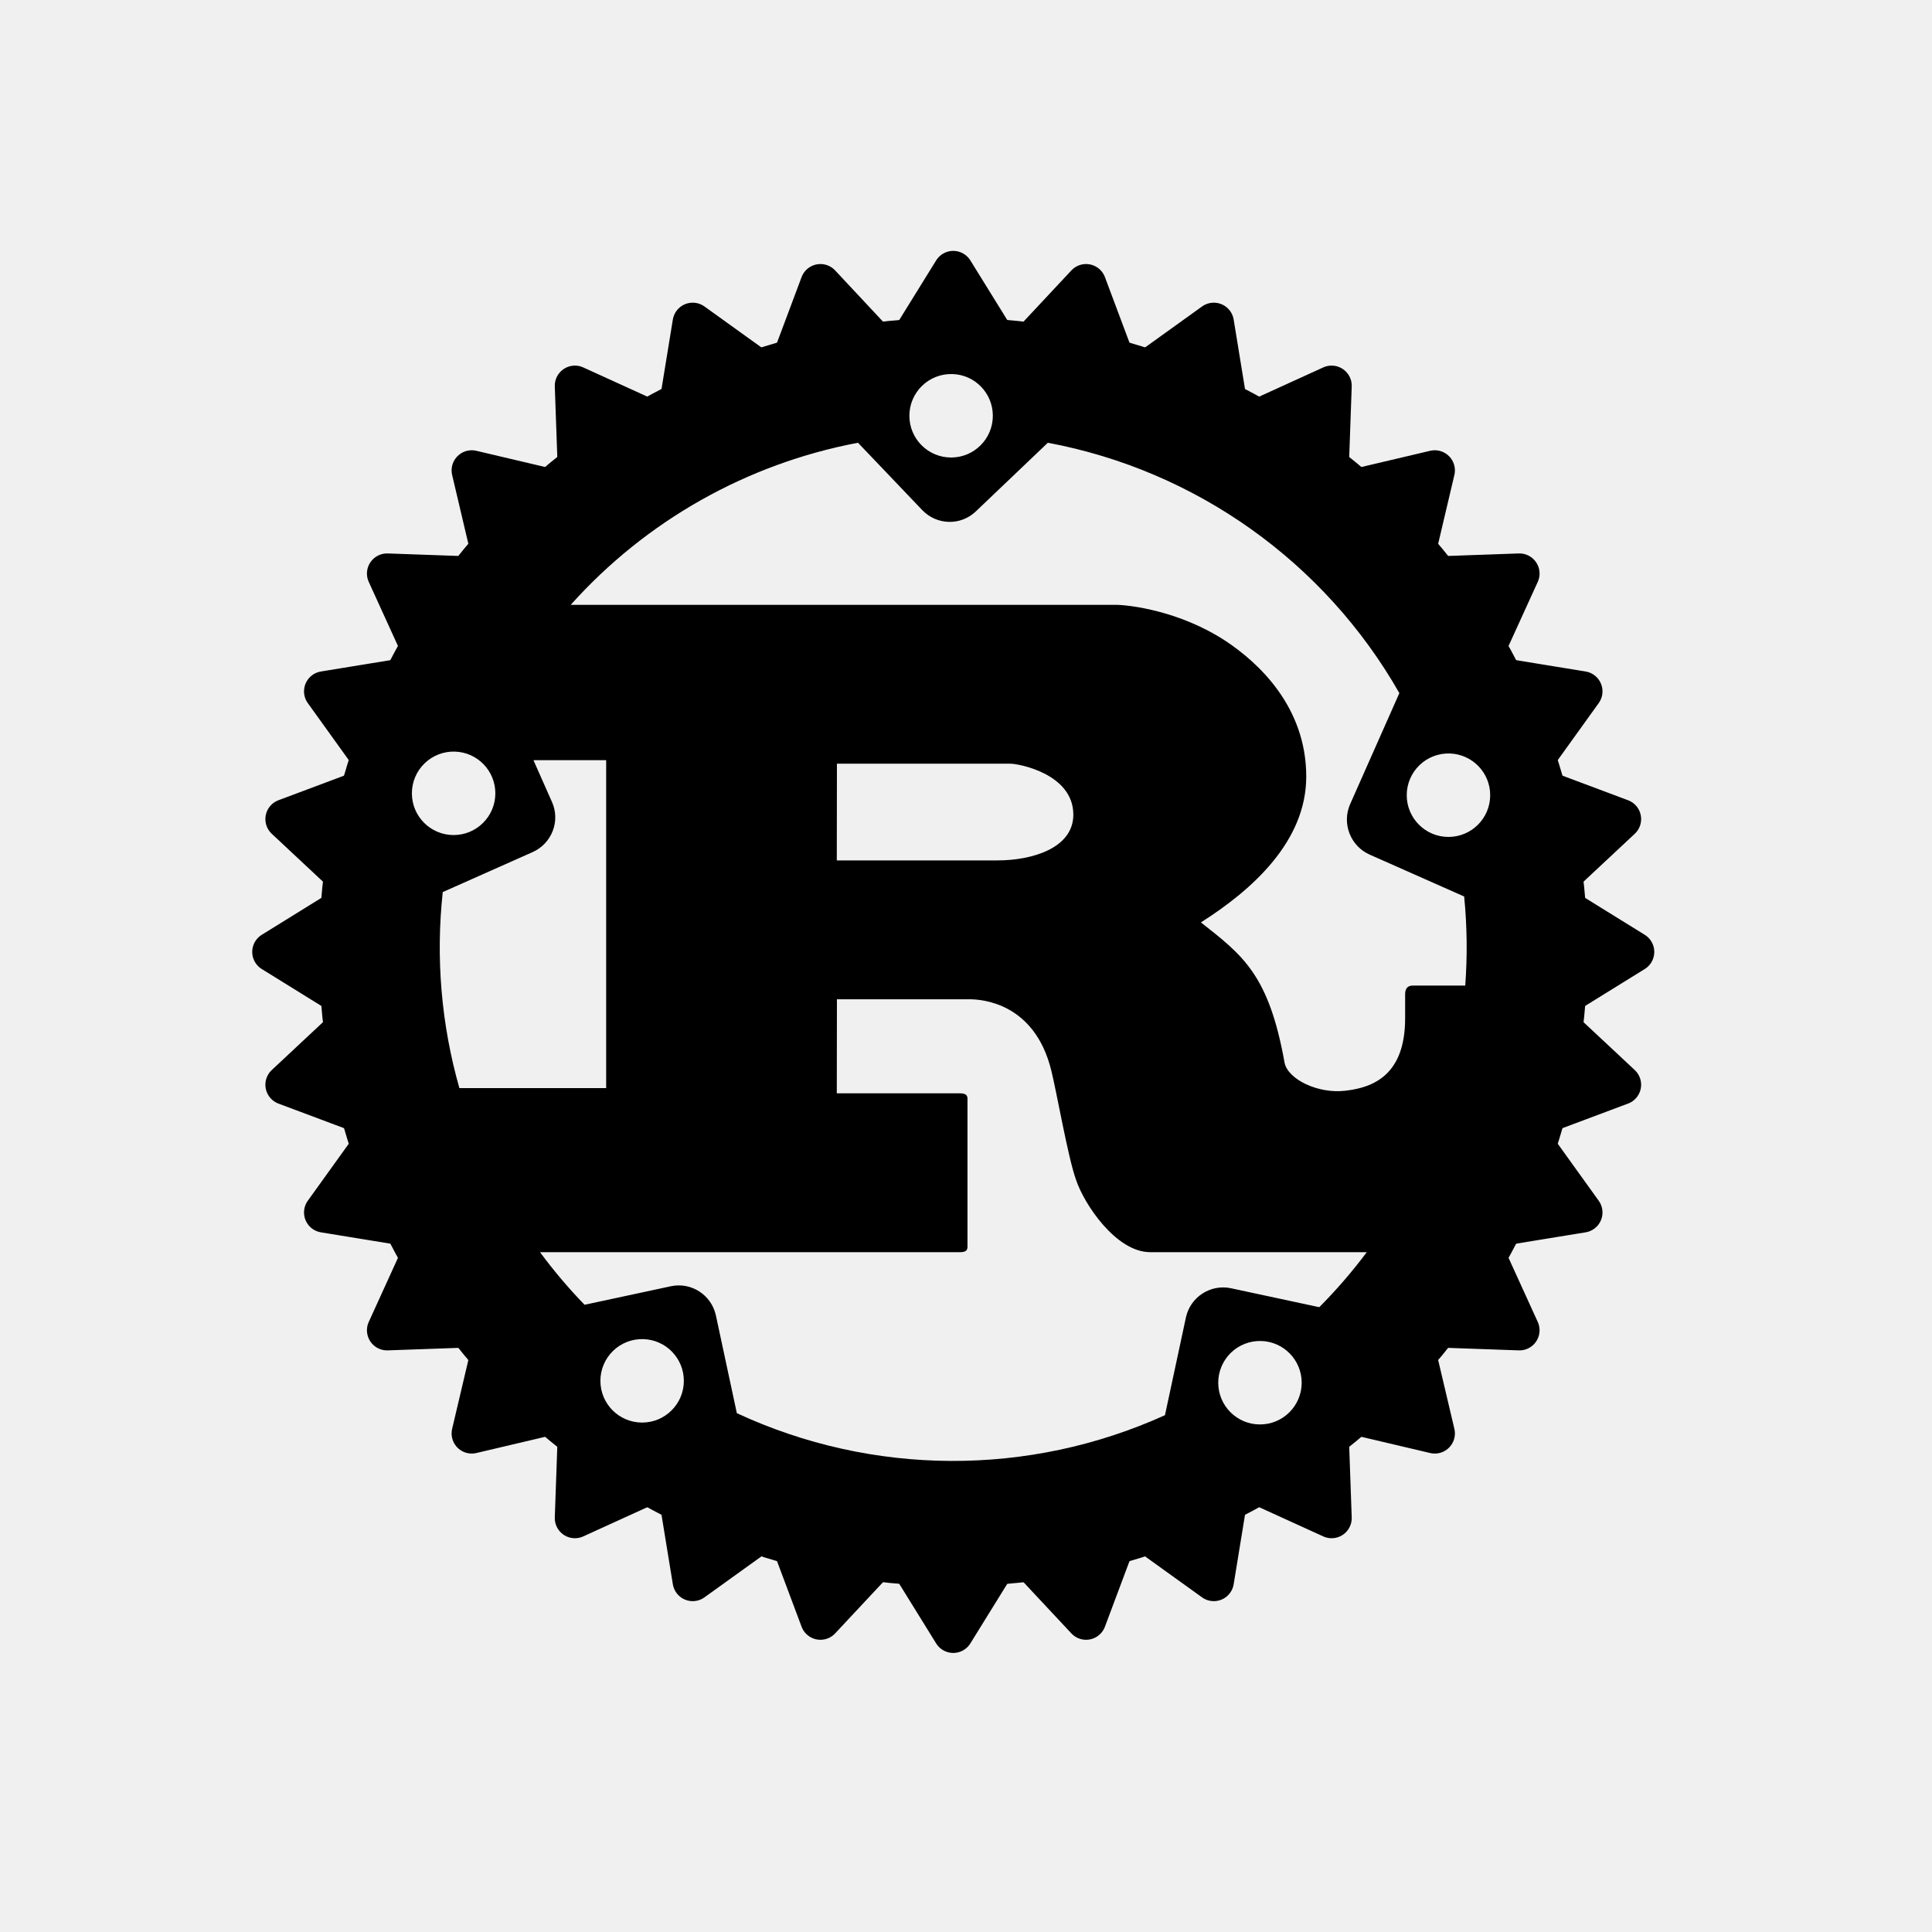
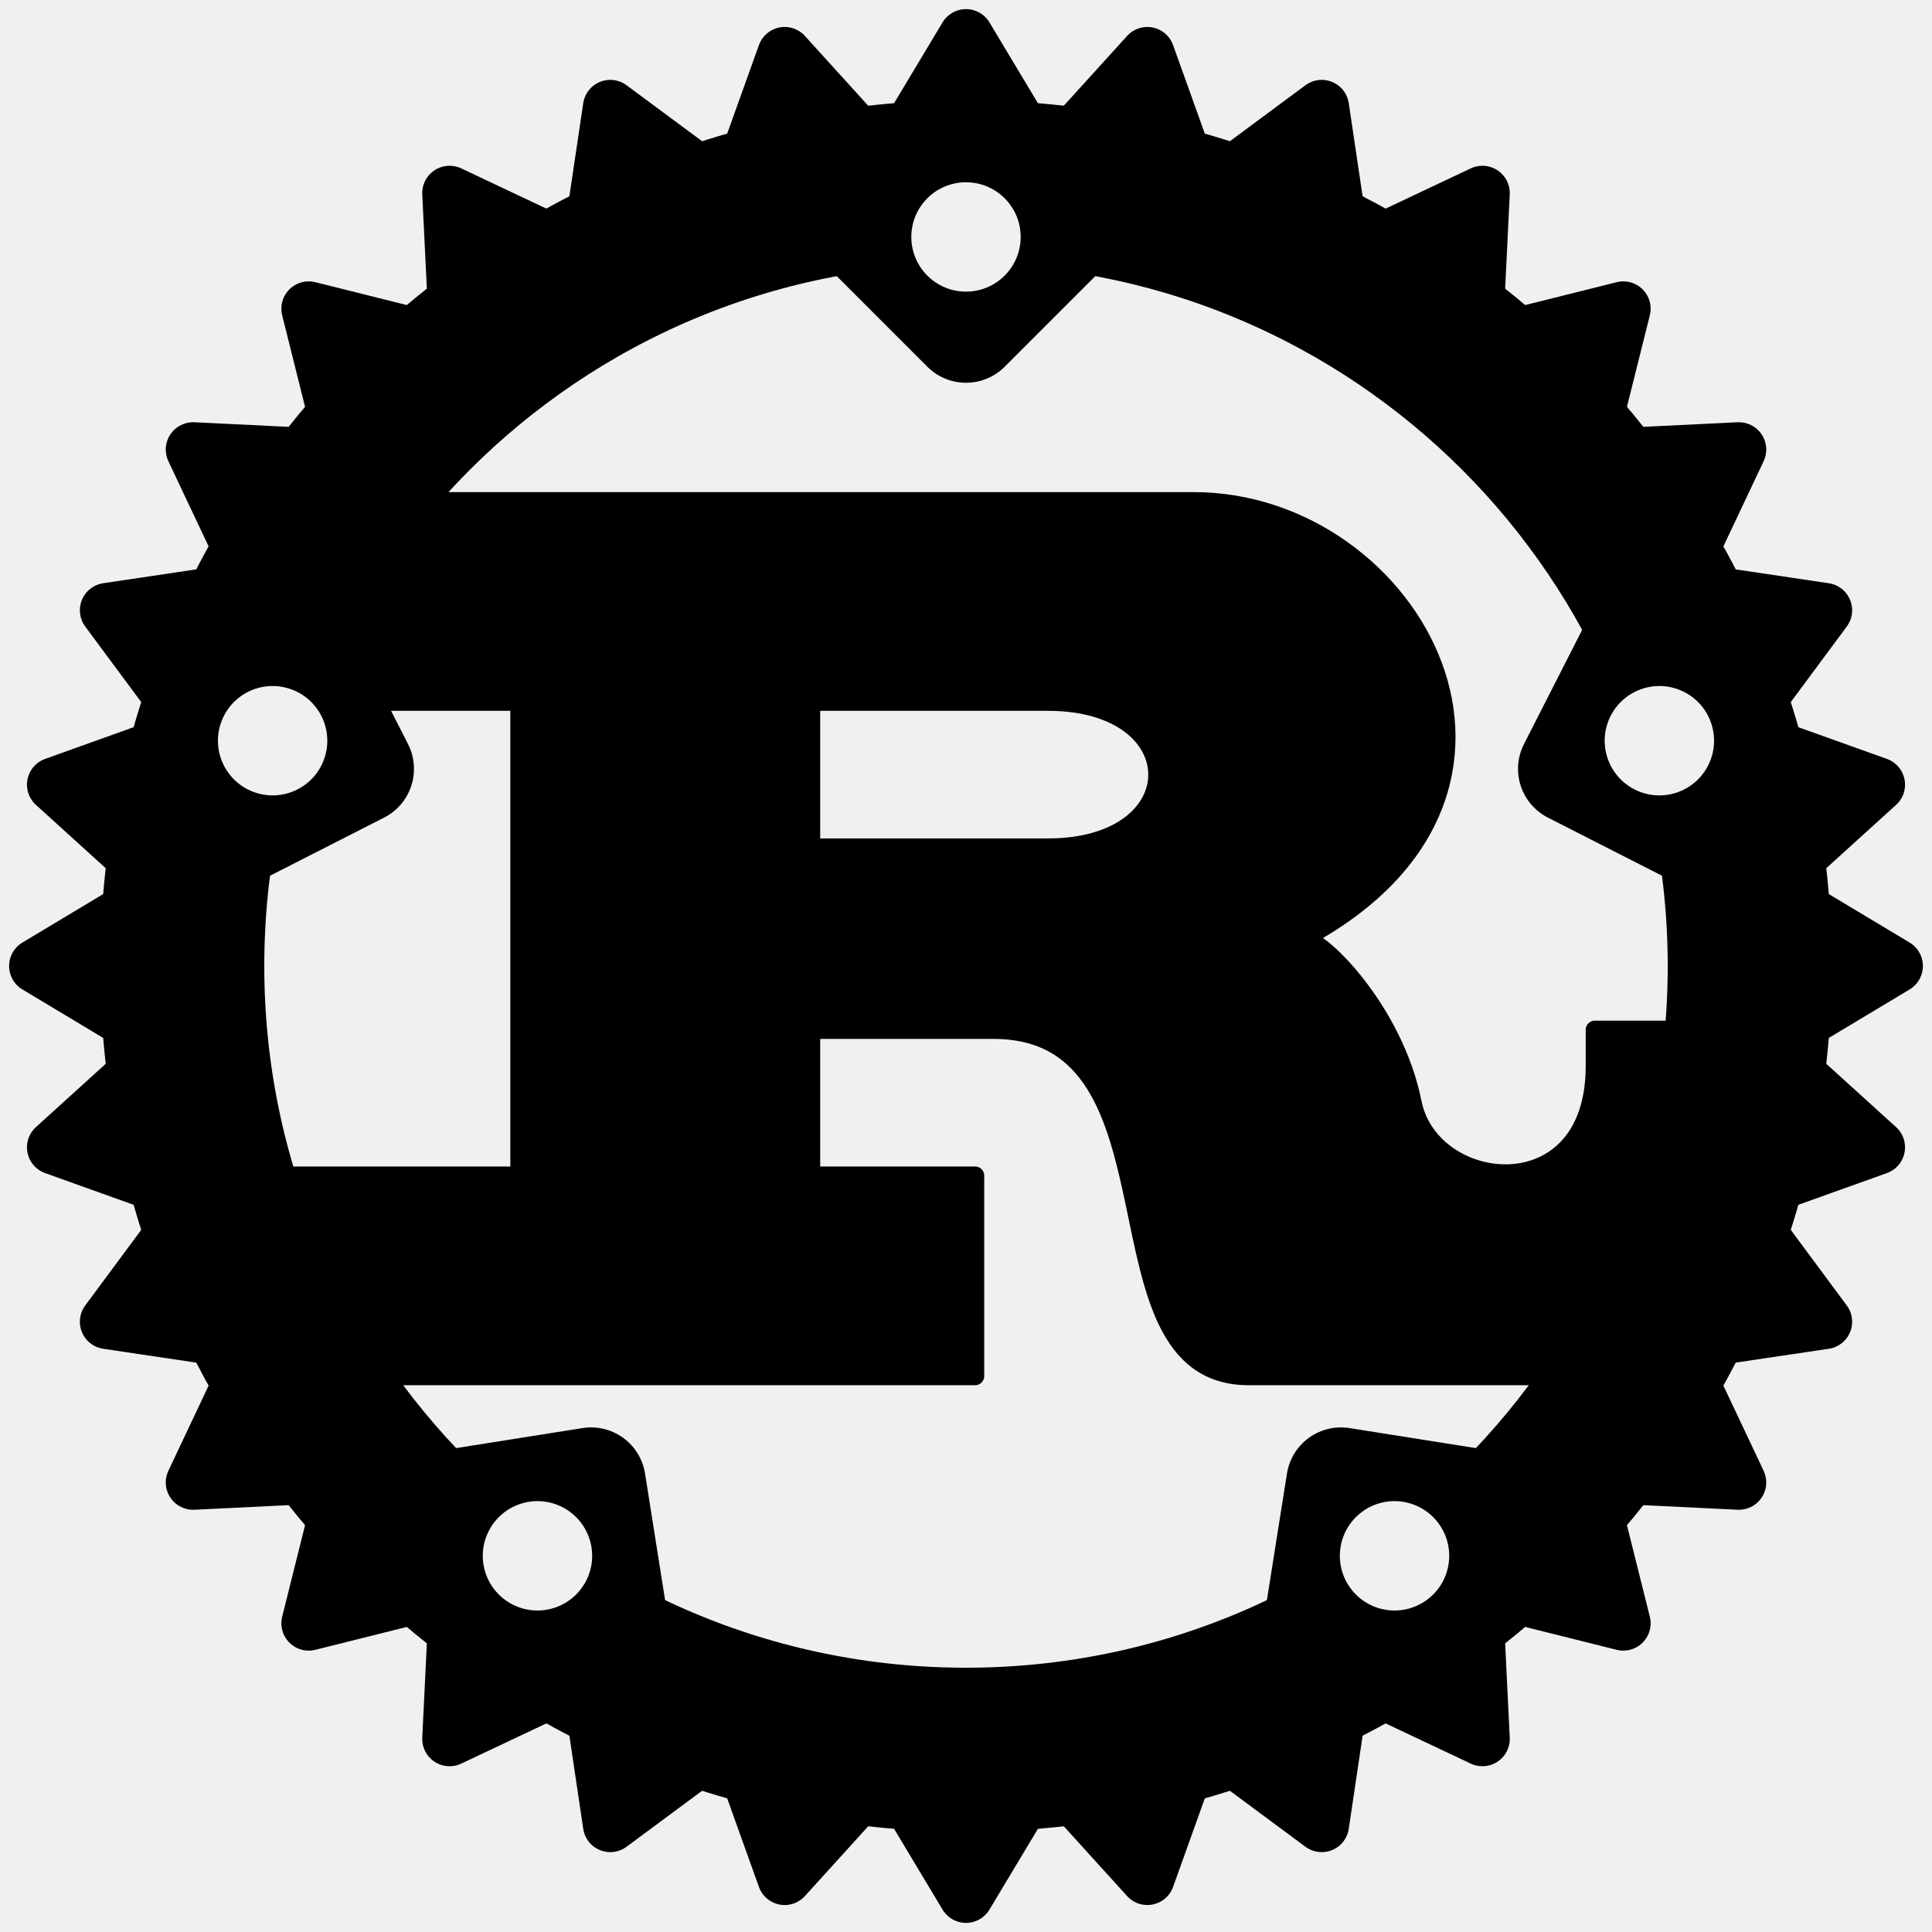
- <svg xmlns="http://www.w3.org/2000/svg" height="144" width="144">
-   <path d="m71.05 23.68c-26.06 0-47.27 21.22-47.27 47.27s21.22 47.27 47.27 47.27 47.27-21.22 47.27-47.27-21.22-47.27-47.27-47.27zm-.07 4.2a3.1 3.11 0 0 1 3.02 3.11 3.11 3.11 0 0 1 -6.22 0 3.11 3.11 0 0 1 3.2-3.11zm7.12 5.12a38.27 38.27 0 0 1 26.2 18.66l-3.67 8.28c-.63 1.43.02 3.11 1.44 3.75l7.06 3.13a38.27 38.27 0 0 1 .08 6.64h-3.93c-.39 0-.55.26-.55.64v1.8c0 4.24-2.39 5.17-4.49 5.4-2 .23-4.21-.84-4.49-2.06-1.18-6.63-3.14-8.04-6.24-10.49 3.85-2.44 7.85-6.05 7.85-10.87 0-5.21-3.57-8.49-6-10.1-3.42-2.25-7.2-2.7-8.22-2.7h-40.6a38.27 38.27 0 0 1 21.41-12.08l4.79 5.02c1.08 1.13 2.87 1.18 4 .09zm-44.2 23.02a3.11 3.11 0 0 1 3.02 3.11 3.11 3.11 0 0 1 -6.22 0 3.11 3.11 0 0 1 3.2-3.11zm74.15.14a3.11 3.11 0 0 1 3.02 3.11 3.11 3.11 0 0 1 -6.22 0 3.11 3.11 0 0 1 3.2-3.11zm-68.29.5h5.42v24.44h-10.94a38.27 38.27 0 0 1 -1.24-14.61l6.7-2.98c1.43-.64 2.08-2.31 1.44-3.74zm22.62.26h12.91c.67 0 4.71.77 4.71 3.8 0 2.51-3.1 3.41-5.65 3.41h-11.98zm0 17.56h9.89c.9 0 4.83.26 6.08 5.28.39 1.54 1.26 6.56 1.85 8.17.59 1.8 2.98 5.4 5.53 5.4h16.14a38.27 38.27 0 0 1 -3.54 4.1l-6.57-1.41c-1.53-.33-3.04.65-3.37 2.18l-1.56 7.28a38.27 38.27 0 0 1 -31.91-.15l-1.56-7.28c-.33-1.53-1.83-2.51-3.36-2.18l-6.43 1.38a38.27 38.27 0 0 1 -3.32-3.92h31.27c.35 0 .59-.06.59-.39v-11.06c0-.32-.24-.39-.59-.39h-9.15zm-14.43 25.33a3.11 3.11 0 0 1 3.02 3.11 3.11 3.11 0 0 1 -6.22 0 3.11 3.11 0 0 1 3.2-3.11zm46.05.14a3.11 3.11 0 0 1 3.02 3.11 3.11 3.11 0 0 1 -6.22 0 3.11 3.11 0 0 1 3.2-3.11z" />
-   <path d="m115.68 70.95a44.63 44.63 0 0 1 -44.63 44.63 44.63 44.63 0 0 1 -44.63-44.63 44.63 44.63 0 0 1 44.63-44.63 44.63 44.63 0 0 1 44.63 44.63zm-.84-4.31 6.96 4.31-6.96 4.31 5.98 5.59-7.66 2.87 4.78 6.65-8.09 1.32 3.4 7.46-8.19-.29 1.88 7.98-7.98-1.88.29 8.19-7.46-3.4-1.32 8.09-6.65-4.78-2.87 7.66-5.59-5.98-4.31 6.96-4.31-6.96-5.59 5.98-2.87-7.66-6.65 4.78-1.32-8.09-7.46 3.4.29-8.19-7.98 1.88 1.88-7.98-8.19.29 3.4-7.46-8.09-1.32 4.78-6.65-7.66-2.87 5.98-5.59-6.96-4.31 6.96-4.31-5.98-5.59 7.66-2.87-4.78-6.65 8.09-1.32-3.4-7.46 8.19.29-1.88-7.98 7.98 1.88-.29-8.19 7.46 3.4 1.32-8.09 6.65 4.78 2.87-7.66 5.59 5.98 4.31-6.96 4.31 6.96 5.59-5.98 2.87 7.66 6.65-4.78 1.32 8.09 7.46-3.4-.29 8.19 7.98-1.88-1.88 7.98 8.19-.29-3.4 7.46 8.09 1.32-4.78 6.65 7.66 2.87z" fill-rule="evenodd" stroke="#000" stroke-linecap="round" stroke-linejoin="round" stroke-width="3" />
+ <svg xmlns="http://www.w3.org/2000/svg" xmlns:xlink="http://www.w3.org/1999/xlink" version="1.1" height="106" width="106">
+   <g id="logo" transform="translate(53, 53)">
+     <path id="r" transform="translate(0.5, 0.5)" stroke="black" stroke-width="1" stroke-linejoin="round" d="     M -9,-15 H 4 C 12,-15 12,-7 4,-7 H -9 Z     M -40,22 H 0 V 11 H -9 V 3 H 1 C 12,3 6,22 15,22 H 40     V 3 H 34 V 5 C 34,13 25,12 24,7 C 23,2 19,-2 18,-2 C 33,-10 24,-26 12,-26 H -35     V -15 H -25 V 11 H -40 Z" />
+     <g id="gear" mask="url(#holes)">
+       <circle r="43" fill="none" stroke="black" stroke-width="9" />
+       <g id="cogs">
+         <polygon id="cog" stroke="black" stroke-width="3" stroke-linejoin="round" points="46,3 51,0 46,-3" />
+         <use xlink:href="#cog" transform="rotate(11.25)" />
+         <use xlink:href="#cog" transform="rotate(22.50)" />
+         <use xlink:href="#cog" transform="rotate(33.75)" />
+         <use xlink:href="#cog" transform="rotate(45.00)" />
+         <use xlink:href="#cog" transform="rotate(56.25)" />
+         <use xlink:href="#cog" transform="rotate(67.50)" />
+         <use xlink:href="#cog" transform="rotate(78.75)" />
+         <use xlink:href="#cog" transform="rotate(90.00)" />
+         <use xlink:href="#cog" transform="rotate(101.25)" />
+         <use xlink:href="#cog" transform="rotate(112.50)" />
+         <use xlink:href="#cog" transform="rotate(123.75)" />
+         <use xlink:href="#cog" transform="rotate(135.00)" />
+         <use xlink:href="#cog" transform="rotate(146.25)" />
+         <use xlink:href="#cog" transform="rotate(157.50)" />
+         <use xlink:href="#cog" transform="rotate(168.75)" />
+         <use xlink:href="#cog" transform="rotate(180.00)" />
+         <use xlink:href="#cog" transform="rotate(191.25)" />
+         <use xlink:href="#cog" transform="rotate(202.50)" />
+         <use xlink:href="#cog" transform="rotate(213.75)" />
+         <use xlink:href="#cog" transform="rotate(225.00)" />
+         <use xlink:href="#cog" transform="rotate(236.25)" />
+         <use xlink:href="#cog" transform="rotate(247.50)" />
+         <use xlink:href="#cog" transform="rotate(258.75)" />
+         <use xlink:href="#cog" transform="rotate(270.00)" />
+         <use xlink:href="#cog" transform="rotate(281.25)" />
+         <use xlink:href="#cog" transform="rotate(292.50)" />
+         <use xlink:href="#cog" transform="rotate(303.75)" />
+         <use xlink:href="#cog" transform="rotate(315.00)" />
+         <use xlink:href="#cog" transform="rotate(326.25)" />
+         <use xlink:href="#cog" transform="rotate(337.50)" />
+         <use xlink:href="#cog" transform="rotate(348.75)" />
+       </g>
+       <g id="mounts">
+         <polygon id="mount" stroke="black" stroke-width="6" stroke-linejoin="round" points="-7,-42 0,-35 7,-42" />
+         <use xlink:href="#mount" transform="rotate(72)" />
+         <use xlink:href="#mount" transform="rotate(144)" />
+         <use xlink:href="#mount" transform="rotate(216)" />
+         <use xlink:href="#mount" transform="rotate(288)" />
+       </g>
+     </g>
+     <mask id="holes">
+       <rect x="-60" y="-60" width="120" height="120" fill="white" />
+       <circle id="hole" cy="-40" r="3" />
+       <use xlink:href="#hole" transform="rotate(72)" />
+       <use xlink:href="#hole" transform="rotate(144)" />
+       <use xlink:href="#hole" transform="rotate(216)" />
+       <use xlink:href="#hole" transform="rotate(288)" />
+     </mask>
+   </g>
</svg>
